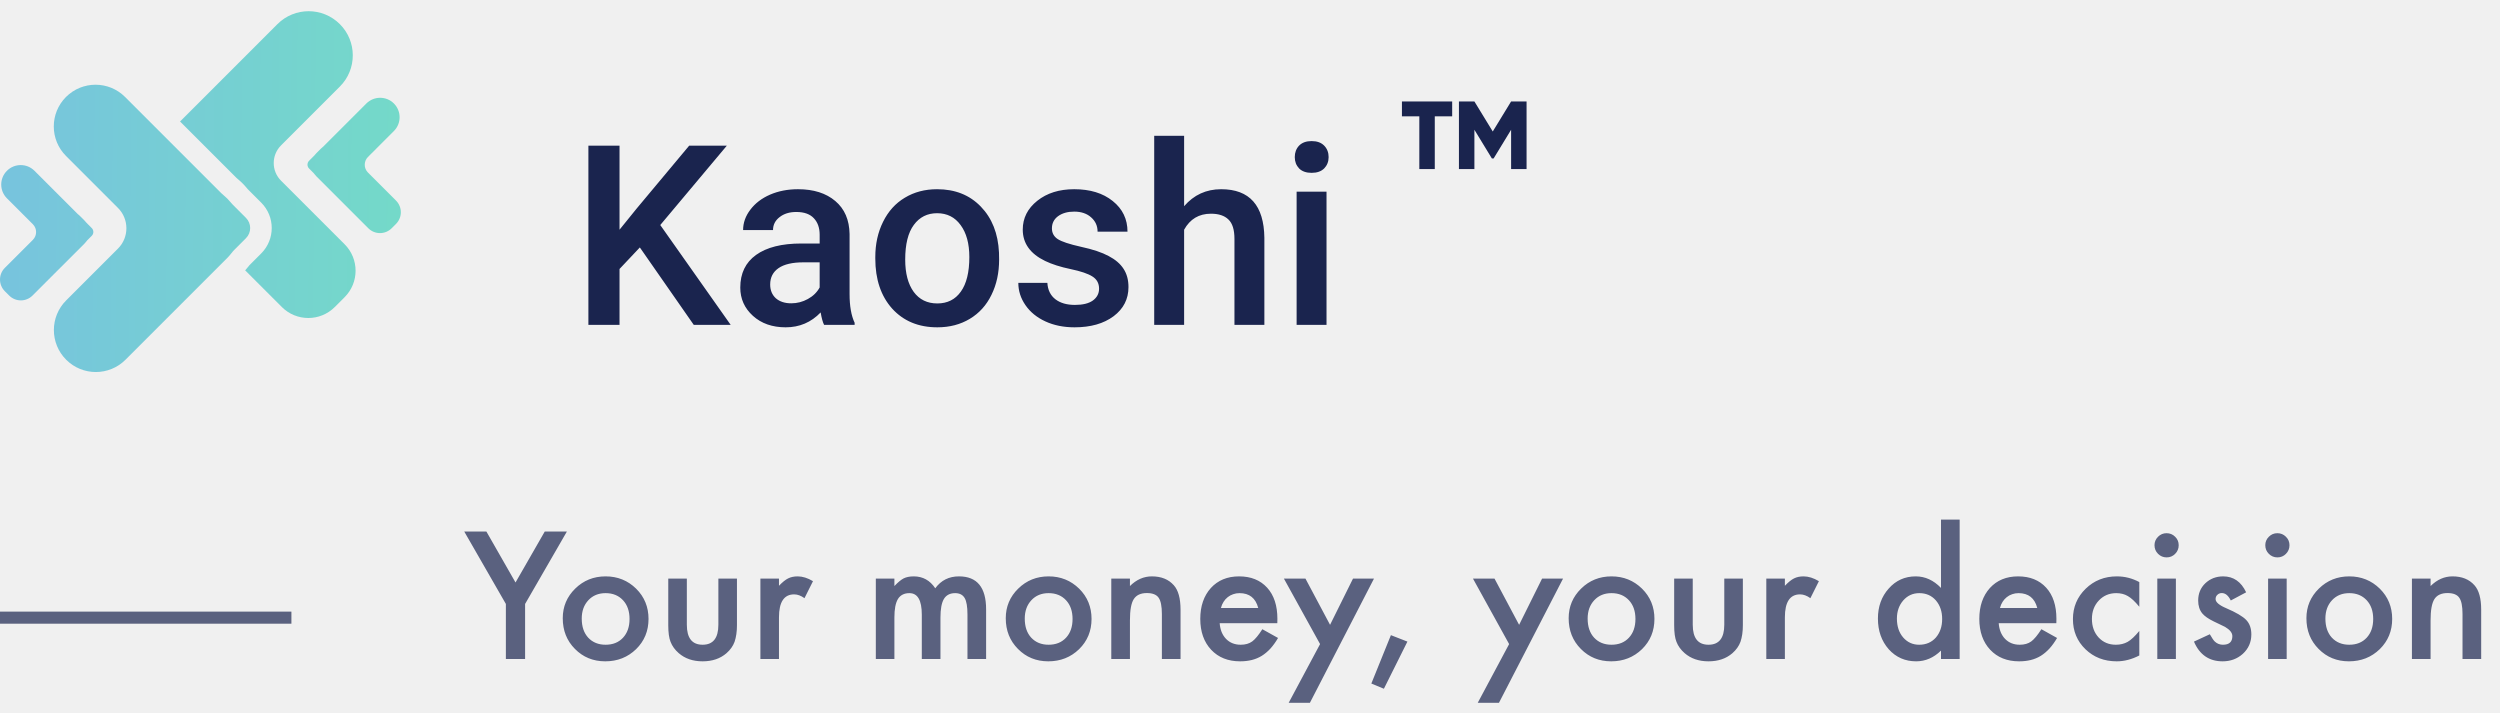
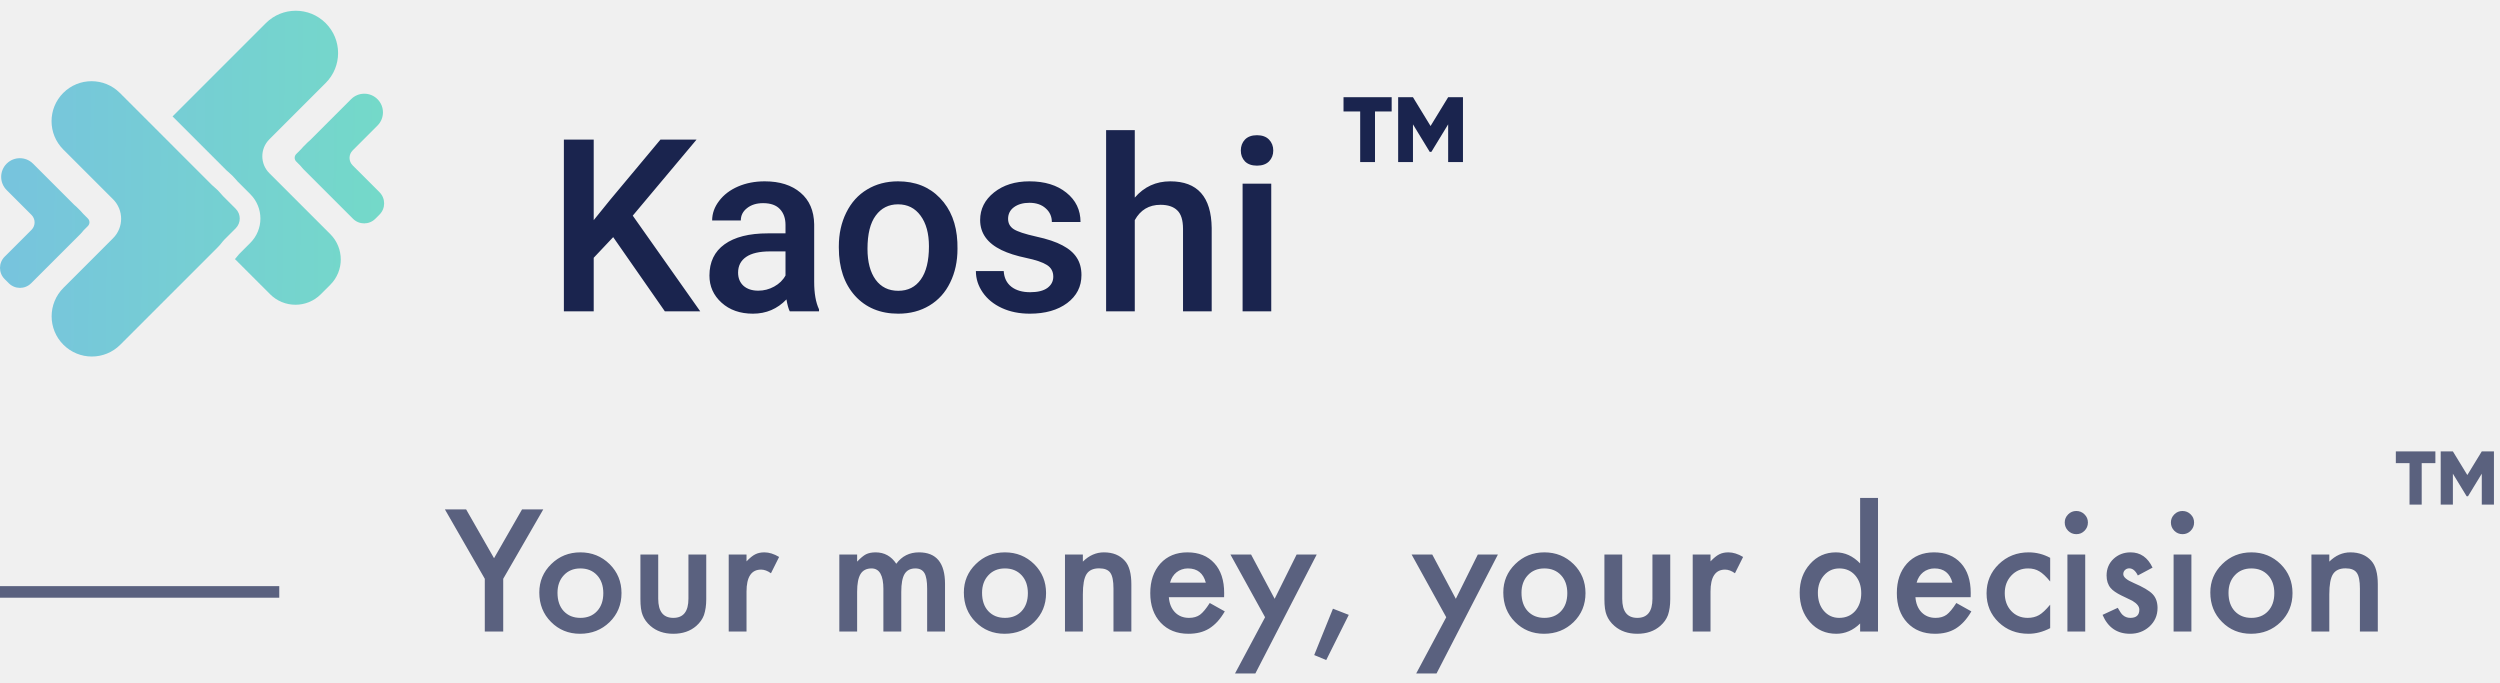
- <svg xmlns="http://www.w3.org/2000/svg" width="207" height="59" viewBox="0 0 207 59" fill="none">
+ <svg xmlns="http://www.w3.org/2000/svg" width="216" height="59" viewBox="0 0 216 59" fill="none">
  <g clip-path="url(#clip0)">
    <path d="M0.574 14.141C-0.056 14.77 -0.056 15.791 0.574 16.421L2.723 18.569C3.078 18.925 3.078 19.502 2.723 19.858L0.4 22.18C-0.133 22.714 -0.133 23.579 0.4 24.113L0.76 24.472C1.293 25.006 2.159 25.006 2.692 24.472L6.985 20.18C7.03 20.134 7.072 20.087 7.109 20.037C7.147 19.986 7.186 19.937 7.231 19.892L7.596 19.527C7.774 19.349 7.774 19.06 7.596 18.883L7.174 18.46C7.141 18.427 7.11 18.39 7.081 18.354C7.051 18.317 7.019 18.282 6.985 18.247L6.625 17.888C6.591 17.854 6.555 17.822 6.519 17.792C6.482 17.762 6.445 17.732 6.412 17.698L2.855 14.141C2.225 13.511 1.204 13.511 0.574 14.141Z" fill="url(#paint0_linear)" />
    <path d="M32.615 8.569C33.245 9.199 33.245 10.22 32.615 10.849L30.467 12.998C30.111 13.353 30.111 13.93 30.467 14.286L32.789 16.608C33.323 17.142 33.323 18.007 32.789 18.541L32.43 18.9C31.896 19.434 31.031 19.434 30.497 18.9L26.205 14.608C26.159 14.563 26.118 14.515 26.08 14.465C26.042 14.415 26.003 14.365 25.959 14.321L25.593 13.955C25.415 13.777 25.415 13.489 25.593 13.311L26.015 12.889C26.049 12.855 26.079 12.819 26.109 12.782C26.139 12.745 26.171 12.71 26.205 12.676L26.564 12.316C26.599 12.282 26.634 12.25 26.671 12.22C26.708 12.19 26.744 12.16 26.778 12.126L30.335 8.569C30.965 7.939 31.986 7.939 32.615 8.569Z" fill="url(#paint1_linear)" />
    <path fill-rule="evenodd" clip-rule="evenodd" d="M5.466 8.027C4.116 9.377 4.116 11.565 5.466 12.915L9.769 17.218C10.698 18.147 10.698 19.654 9.769 20.583L5.479 24.873C4.122 26.23 4.122 28.429 5.479 29.786C6.835 31.143 9.035 31.143 10.391 29.786L18.82 21.357C18.925 21.252 19.021 21.143 19.11 21.029C19.203 20.91 19.297 20.792 19.404 20.685L20.366 19.723C20.831 19.258 20.831 18.505 20.366 18.04L19.269 16.943C19.189 16.863 19.116 16.776 19.043 16.689C18.974 16.604 18.899 16.523 18.82 16.444C18.742 16.365 18.66 16.291 18.576 16.221C18.489 16.149 18.402 16.076 18.322 15.995L10.354 8.027C9.004 6.678 6.816 6.678 5.466 8.027Z" fill="url(#paint2_linear)" />
    <path d="M28.14 7.169C29.568 5.741 29.568 3.426 28.14 1.999C26.713 0.571 24.398 0.571 22.97 1.999L14.909 10.059L19.584 14.733C19.599 14.749 19.629 14.776 19.714 14.846C19.841 14.952 19.964 15.063 20.082 15.182C20.201 15.3 20.313 15.423 20.418 15.55C20.488 15.635 20.515 15.665 20.531 15.681L21.628 16.778C22.79 17.939 22.79 19.823 21.628 20.984L20.666 21.947C20.645 21.968 20.609 22.008 20.519 22.124C20.45 22.213 20.377 22.301 20.301 22.386L23.338 25.423C24.548 26.633 26.509 26.633 27.719 25.423L28.535 24.607C29.745 23.397 29.745 21.436 28.535 20.226L23.269 14.96C22.463 14.154 22.463 12.846 23.269 12.04L28.14 7.169Z" fill="url(#paint3_linear)" />
-     <path d="M52.979 20.488L51.297 22.271V26.898H48.719V12.059H51.297V19.02L52.724 17.257L57.066 12.059H60.184L54.67 18.633L60.5 26.898H57.443L52.979 20.488ZM68.235 26.898C68.126 26.687 68.031 26.344 67.95 25.869C67.162 26.691 66.197 27.102 65.055 27.102C63.948 27.102 63.044 26.786 62.345 26.154C61.645 25.522 61.295 24.741 61.295 23.81C61.295 22.635 61.73 21.734 62.599 21.109C63.476 20.477 64.726 20.162 66.35 20.162H67.868V19.438C67.868 18.867 67.709 18.412 67.389 18.072C67.07 17.726 66.584 17.552 65.932 17.552C65.368 17.552 64.906 17.695 64.546 17.981C64.186 18.259 64.006 18.616 64.006 19.051H61.529C61.529 18.446 61.73 17.882 62.131 17.359C62.531 16.829 63.075 16.415 63.761 16.116C64.454 15.817 65.225 15.667 66.075 15.667C67.365 15.667 68.395 15.993 69.163 16.645C69.93 17.291 70.324 18.201 70.345 19.377V24.35C70.345 25.342 70.484 26.134 70.763 26.725V26.898H68.235ZM65.514 25.114C66.003 25.114 66.462 24.996 66.89 24.758C67.325 24.52 67.651 24.201 67.868 23.8V21.721H66.533C65.616 21.721 64.926 21.881 64.464 22.2C64.002 22.519 63.771 22.971 63.771 23.555C63.771 24.031 63.928 24.411 64.24 24.697C64.559 24.975 64.984 25.114 65.514 25.114ZM72.475 21.283C72.475 20.202 72.689 19.231 73.117 18.368C73.545 17.498 74.146 16.832 74.921 16.37C75.695 15.902 76.585 15.667 77.591 15.667C79.079 15.667 80.285 16.146 81.209 17.104C82.14 18.062 82.642 19.333 82.717 20.916L82.727 21.497C82.727 22.584 82.517 23.555 82.095 24.411C81.681 25.267 81.083 25.93 80.302 26.399C79.527 26.867 78.63 27.102 77.611 27.102C76.055 27.102 74.809 26.585 73.871 25.553C72.94 24.513 72.475 23.131 72.475 21.405V21.283ZM74.951 21.497C74.951 22.631 75.186 23.521 75.654 24.167C76.123 24.805 76.775 25.125 77.611 25.125C78.447 25.125 79.096 24.799 79.558 24.146C80.027 23.494 80.261 22.54 80.261 21.283C80.261 20.168 80.02 19.285 79.537 18.633C79.062 17.981 78.413 17.654 77.591 17.654C76.782 17.654 76.14 17.977 75.665 18.623C75.189 19.261 74.951 20.219 74.951 21.497ZM91.003 23.902C91.003 23.46 90.819 23.124 90.452 22.893C90.092 22.662 89.491 22.458 88.648 22.281C87.806 22.105 87.103 21.881 86.539 21.609C85.302 21.011 84.684 20.145 84.684 19.01C84.684 18.059 85.085 17.264 85.887 16.625C86.688 15.986 87.707 15.667 88.944 15.667C90.262 15.667 91.325 15.993 92.134 16.645C92.949 17.298 93.357 18.144 93.357 19.183H90.88C90.88 18.707 90.704 18.314 90.35 18.001C89.997 17.682 89.528 17.522 88.944 17.522C88.4 17.522 87.956 17.648 87.609 17.899C87.269 18.15 87.099 18.487 87.099 18.908C87.099 19.288 87.259 19.584 87.578 19.795C87.898 20.005 88.543 20.219 89.515 20.437C90.486 20.647 91.247 20.902 91.798 21.201C92.355 21.493 92.766 21.846 93.031 22.261C93.302 22.675 93.438 23.178 93.438 23.769C93.438 24.761 93.027 25.566 92.205 26.185C91.383 26.796 90.306 27.102 88.975 27.102C88.071 27.102 87.266 26.939 86.559 26.613C85.853 26.287 85.302 25.838 84.908 25.267C84.514 24.697 84.317 24.082 84.317 23.423H86.722C86.756 24.007 86.977 24.459 87.385 24.778C87.792 25.091 88.332 25.247 89.005 25.247C89.657 25.247 90.153 25.125 90.493 24.88C90.833 24.629 91.003 24.303 91.003 23.902ZM98.045 17.073C98.853 16.136 99.876 15.667 101.112 15.667C103.463 15.667 104.656 17.009 104.69 19.693V26.898H102.213V19.784C102.213 19.023 102.047 18.487 101.714 18.174C101.388 17.855 100.905 17.695 100.267 17.695C99.275 17.695 98.534 18.137 98.045 19.02V26.898H95.568V11.244H98.045V17.073ZM109.836 26.898H107.36V15.871H109.836V26.898ZM107.207 13.007C107.207 12.627 107.326 12.311 107.564 12.059C107.808 11.808 108.155 11.682 108.603 11.682C109.052 11.682 109.398 11.808 109.643 12.059C109.887 12.311 110.01 12.627 110.01 13.007C110.01 13.381 109.887 13.693 109.643 13.945C109.398 14.189 109.052 14.312 108.603 14.312C108.155 14.312 107.808 14.189 107.564 13.945C107.326 13.693 107.207 13.381 107.207 13.007Z" fill="#1A244E" />
+     <path d="M52.979 20.488L51.297 22.271V26.898H48.719V12.059H51.297V19.02L52.724 17.257L57.065 12.059H60.184L54.67 18.633L60.5 26.898H57.443L52.979 20.488ZM68.235 26.898C68.126 26.687 68.031 26.344 67.95 25.869C67.162 26.691 66.197 27.102 65.055 27.102C63.948 27.102 63.044 26.786 62.345 26.154C61.645 25.522 61.295 24.741 61.295 23.81C61.295 22.635 61.73 21.734 62.599 21.109C63.476 20.477 64.726 20.162 66.35 20.162H67.868V19.438C67.868 18.867 67.709 18.412 67.389 18.072C67.07 17.726 66.584 17.552 65.932 17.552C65.368 17.552 64.906 17.695 64.546 17.981C64.186 18.259 64.006 18.616 64.006 19.051H61.529C61.529 18.446 61.73 17.882 62.131 17.359C62.531 16.829 63.075 16.415 63.761 16.116C64.454 15.817 65.225 15.667 66.075 15.667C67.365 15.667 68.395 15.993 69.162 16.645C69.93 17.291 70.324 18.201 70.345 19.377V24.35C70.345 25.342 70.484 26.134 70.763 26.725V26.898H68.235ZM65.514 25.114C66.003 25.114 66.462 24.996 66.89 24.758C67.325 24.52 67.651 24.201 67.868 23.8V21.721H66.533C65.616 21.721 64.926 21.881 64.464 22.2C64.002 22.519 63.771 22.971 63.771 23.555C63.771 24.031 63.928 24.411 64.24 24.697C64.559 24.975 64.984 25.114 65.514 25.114ZM72.475 21.283C72.475 20.202 72.689 19.231 73.117 18.368C73.545 17.498 74.146 16.832 74.921 16.37C75.695 15.902 76.585 15.667 77.591 15.667C79.079 15.667 80.285 16.146 81.209 17.104C82.14 18.062 82.642 19.333 82.717 20.916L82.727 21.497C82.727 22.584 82.517 23.555 82.095 24.411C81.681 25.267 81.083 25.93 80.302 26.399C79.527 26.867 78.63 27.102 77.611 27.102C76.055 27.102 74.809 26.585 73.871 25.553C72.94 24.513 72.475 23.131 72.475 21.405V21.283ZM74.951 21.497C74.951 22.631 75.186 23.521 75.654 24.167C76.123 24.805 76.775 25.125 77.611 25.125C78.447 25.125 79.096 24.799 79.558 24.146C80.027 23.494 80.261 22.54 80.261 21.283C80.261 20.168 80.02 19.285 79.537 18.633C79.062 17.981 78.413 17.654 77.591 17.654C76.782 17.654 76.14 17.977 75.665 18.623C75.189 19.261 74.951 20.219 74.951 21.497ZM91.003 23.902C91.003 23.46 90.819 23.124 90.452 22.893C90.092 22.662 89.491 22.458 88.648 22.281C87.806 22.105 87.103 21.881 86.539 21.609C85.302 21.011 84.684 20.145 84.684 19.01C84.684 18.059 85.085 17.264 85.886 16.625C86.688 15.986 87.707 15.667 88.944 15.667C90.262 15.667 91.325 15.993 92.134 16.645C92.949 17.298 93.357 18.144 93.357 19.183H90.88C90.88 18.707 90.704 18.314 90.35 18.001C89.997 17.682 89.528 17.522 88.944 17.522C88.4 17.522 87.956 17.648 87.609 17.899C87.269 18.15 87.099 18.487 87.099 18.908C87.099 19.288 87.259 19.584 87.578 19.795C87.898 20.005 88.543 20.219 89.515 20.437C90.486 20.647 91.247 20.902 91.798 21.201C92.355 21.493 92.766 21.846 93.031 22.261C93.302 22.675 93.438 23.178 93.438 23.769C93.438 24.761 93.027 25.566 92.205 26.185C91.383 26.796 90.306 27.102 88.975 27.102C88.071 27.102 87.266 26.939 86.559 26.613C85.853 26.287 85.302 25.838 84.908 25.267C84.514 24.697 84.317 24.082 84.317 23.423H86.722C86.756 24.007 86.977 24.459 87.385 24.778C87.792 25.091 88.332 25.247 89.005 25.247C89.657 25.247 90.153 25.125 90.493 24.88C90.833 24.629 91.003 24.303 91.003 23.902ZM98.045 17.073C98.853 16.136 99.876 15.667 101.112 15.667C103.463 15.667 104.656 17.009 104.69 19.693V26.898H102.213V19.784C102.213 19.023 102.047 18.487 101.714 18.174C101.388 17.855 100.905 17.695 100.267 17.695C99.275 17.695 98.534 18.137 98.045 19.02V26.898H95.568V11.244H98.045V17.073ZM109.836 26.898H107.36V15.871H109.836V26.898ZM107.207 13.007C107.207 12.627 107.326 12.311 107.564 12.059C107.808 11.808 108.155 11.682 108.603 11.682C109.052 11.682 109.398 11.808 109.643 12.059C109.887 12.311 110.01 12.627 110.01 13.007C110.01 13.381 109.887 13.693 109.643 13.945C109.398 14.189 109.052 14.312 108.603 14.312C108.155 14.312 107.808 14.189 107.564 13.945C107.326 13.693 107.207 13.381 107.207 13.007Z" fill="#1A244E" />
    <path opacity="0.7" d="M41.886 50.007L38.44 44.012H40.273L42.685 48.23L45.105 44.012H46.938L43.478 50.007V54.567H41.886V50.007ZM46.596 51.19C46.596 50.228 46.94 49.41 47.628 48.736C48.316 48.061 49.155 47.724 50.144 47.724C51.137 47.724 51.98 48.064 52.673 48.743C53.356 49.422 53.698 50.256 53.698 51.245C53.698 52.243 53.354 53.079 52.666 53.753C51.973 54.423 51.123 54.758 50.116 54.758C49.118 54.758 48.282 54.416 47.607 53.733C46.933 53.058 46.596 52.211 46.596 51.19ZM48.168 51.217C48.168 51.883 48.346 52.409 48.701 52.796C49.066 53.188 49.547 53.384 50.144 53.384C50.745 53.384 51.226 53.191 51.586 52.803C51.946 52.416 52.126 51.899 52.126 51.251C52.126 50.604 51.946 50.087 51.586 49.7C51.221 49.308 50.741 49.112 50.144 49.112C49.556 49.112 49.079 49.308 48.715 49.7C48.35 50.092 48.168 50.597 48.168 51.217ZM56.87 47.909V51.73C56.87 52.833 57.305 53.384 58.176 53.384C59.046 53.384 59.481 52.833 59.481 51.73V47.909H61.02V51.764C61.02 52.297 60.953 52.758 60.821 53.145C60.694 53.491 60.473 53.803 60.158 54.081C59.639 54.533 58.978 54.758 58.176 54.758C57.378 54.758 56.72 54.533 56.2 54.081C55.881 53.803 55.656 53.491 55.523 53.145C55.396 52.835 55.332 52.375 55.332 51.764V47.909H56.87ZM62.961 47.909H64.499V48.503C64.782 48.207 65.032 48.004 65.251 47.895C65.474 47.781 65.739 47.724 66.044 47.724C66.45 47.724 66.873 47.856 67.315 48.121L66.611 49.529C66.32 49.319 66.035 49.214 65.757 49.214C64.918 49.214 64.499 49.848 64.499 51.115V54.567H62.961V47.909ZM72.518 47.909H74.056V48.524C74.352 48.214 74.605 48.004 74.814 47.895C75.038 47.781 75.318 47.724 75.655 47.724C76.407 47.724 77.002 48.052 77.439 48.709C77.922 48.052 78.576 47.724 79.401 47.724C80.901 47.724 81.65 48.633 81.65 50.452V54.567H80.106V50.869C80.106 50.231 80.028 49.779 79.873 49.515C79.713 49.246 79.451 49.112 79.087 49.112C78.663 49.112 78.353 49.271 78.157 49.59C77.966 49.909 77.87 50.422 77.87 51.128V54.567H76.325V50.889C76.325 49.704 75.983 49.112 75.3 49.112C74.867 49.112 74.55 49.274 74.35 49.597C74.154 49.921 74.056 50.431 74.056 51.128V54.567H72.518V47.909ZM83.277 51.19C83.277 50.228 83.621 49.41 84.31 48.736C84.998 48.061 85.836 47.724 86.825 47.724C87.819 47.724 88.662 48.064 89.355 48.743C90.038 49.422 90.38 50.256 90.38 51.245C90.38 52.243 90.036 53.079 89.348 53.753C88.655 54.423 87.805 54.758 86.798 54.758C85.8 54.758 84.963 54.416 84.289 53.733C83.615 53.058 83.277 52.211 83.277 51.19ZM84.85 51.217C84.85 51.883 85.027 52.409 85.383 52.796C85.747 53.188 86.228 53.384 86.825 53.384C87.427 53.384 87.908 53.191 88.268 52.803C88.628 52.416 88.808 51.899 88.808 51.251C88.808 50.604 88.628 50.087 88.268 49.7C87.903 49.308 87.422 49.112 86.825 49.112C86.237 49.112 85.761 49.308 85.397 49.7C85.032 50.092 84.85 50.597 84.85 51.217ZM92.014 47.909H93.559V48.524C94.096 47.991 94.703 47.724 95.377 47.724C96.152 47.724 96.755 47.968 97.189 48.456C97.562 48.87 97.749 49.547 97.749 50.486V54.567H96.204V50.848C96.204 50.192 96.113 49.738 95.931 49.488C95.753 49.233 95.429 49.105 94.96 49.105C94.45 49.105 94.087 49.274 93.873 49.611C93.663 49.944 93.559 50.525 93.559 51.354V54.567H92.014V47.909ZM105.761 51.6H100.989C101.03 52.147 101.208 52.582 101.522 52.906C101.837 53.225 102.24 53.384 102.732 53.384C103.115 53.384 103.432 53.293 103.683 53.111C103.929 52.928 104.209 52.591 104.523 52.099L105.822 52.824C105.622 53.166 105.41 53.459 105.187 53.706C104.963 53.947 104.724 54.148 104.469 54.307C104.214 54.462 103.938 54.576 103.642 54.649C103.345 54.722 103.024 54.758 102.678 54.758C101.684 54.758 100.887 54.439 100.285 53.801C99.684 53.159 99.383 52.306 99.383 51.245C99.383 50.192 99.674 49.34 100.258 48.688C100.846 48.045 101.625 47.724 102.596 47.724C103.576 47.724 104.35 48.036 104.92 48.661C105.485 49.28 105.768 50.139 105.768 51.238L105.761 51.6ZM104.182 50.342C103.967 49.522 103.45 49.112 102.63 49.112C102.443 49.112 102.268 49.141 102.104 49.201C101.939 49.255 101.789 49.337 101.652 49.447C101.52 49.552 101.406 49.679 101.311 49.83C101.215 49.98 101.142 50.151 101.092 50.342H104.182ZM109.302 53.33L106.308 47.909H108.092L110.129 51.737L112.029 47.909H113.766L108.461 58.19H106.704L109.302 53.33ZM115.167 52.591L116.534 53.124L114.586 57.028L113.547 56.597L115.167 52.591ZM124.956 53.33L121.962 47.909H123.746L125.783 51.737L127.684 47.909H129.42L124.115 58.19H122.358L124.956 53.33ZM129.885 51.19C129.885 50.228 130.229 49.41 130.917 48.736C131.605 48.061 132.444 47.724 133.433 47.724C134.426 47.724 135.269 48.064 135.962 48.743C136.646 49.422 136.987 50.256 136.987 51.245C136.987 52.243 136.643 53.079 135.955 53.753C135.262 54.423 134.412 54.758 133.405 54.758C132.407 54.758 131.571 54.416 130.896 53.733C130.222 53.058 129.885 52.211 129.885 51.19ZM131.457 51.217C131.457 51.883 131.635 52.409 131.99 52.796C132.355 53.188 132.836 53.384 133.433 53.384C134.034 53.384 134.515 53.191 134.875 52.803C135.235 52.416 135.415 51.899 135.415 51.251C135.415 50.604 135.235 50.087 134.875 49.7C134.51 49.308 134.03 49.112 133.433 49.112C132.845 49.112 132.368 49.308 132.004 49.7C131.639 50.092 131.457 50.597 131.457 51.217ZM140.159 47.909V51.73C140.159 52.833 140.594 53.384 141.465 53.384C142.335 53.384 142.771 52.833 142.771 51.73V47.909H144.309V51.764C144.309 52.297 144.243 52.758 144.11 53.145C143.983 53.491 143.762 53.803 143.447 54.081C142.928 54.533 142.267 54.758 141.465 54.758C140.667 54.758 140.009 54.533 139.489 54.081C139.17 53.803 138.945 53.491 138.812 53.145C138.685 52.835 138.621 52.375 138.621 51.764V47.909H140.159ZM146.25 47.909H147.788V48.503C148.071 48.207 148.321 48.004 148.54 47.895C148.763 47.781 149.028 47.724 149.333 47.724C149.739 47.724 150.162 47.856 150.604 48.121L149.9 49.529C149.609 49.319 149.324 49.214 149.046 49.214C148.207 49.214 147.788 49.848 147.788 51.115V54.567H146.25V47.909ZM160.715 43.021H162.26V54.567H160.715V53.87C160.109 54.462 159.423 54.758 158.657 54.758C157.746 54.758 156.989 54.426 156.388 53.76C155.791 53.081 155.492 52.233 155.492 51.217C155.492 50.224 155.791 49.394 156.388 48.729C156.98 48.059 157.725 47.724 158.623 47.724C159.402 47.724 160.1 48.043 160.715 48.681V43.021ZM157.064 51.217C157.064 51.855 157.235 52.375 157.577 52.776C157.928 53.181 158.37 53.384 158.903 53.384C159.473 53.384 159.933 53.188 160.284 52.796C160.635 52.391 160.811 51.876 160.811 51.251C160.811 50.627 160.635 50.112 160.284 49.706C159.933 49.31 159.478 49.112 158.917 49.112C158.388 49.112 157.946 49.312 157.591 49.713C157.24 50.119 157.064 50.62 157.064 51.217ZM170.265 51.6H165.493C165.534 52.147 165.712 52.582 166.026 52.906C166.341 53.225 166.744 53.384 167.236 53.384C167.619 53.384 167.936 53.293 168.187 53.111C168.433 52.928 168.713 52.591 169.027 52.099L170.326 52.824C170.126 53.166 169.914 53.459 169.69 53.706C169.467 53.947 169.228 54.148 168.973 54.307C168.717 54.462 168.442 54.576 168.146 54.649C167.849 54.722 167.528 54.758 167.182 54.758C166.188 54.758 165.391 54.439 164.789 53.801C164.188 53.159 163.887 52.306 163.887 51.245C163.887 50.192 164.178 49.34 164.762 48.688C165.35 48.045 166.129 47.724 167.1 47.724C168.079 47.724 168.854 48.036 169.424 48.661C169.989 49.28 170.271 50.139 170.271 51.238L170.265 51.6ZM168.686 50.342C168.471 49.522 167.954 49.112 167.134 49.112C166.947 49.112 166.771 49.141 166.607 49.201C166.443 49.255 166.293 49.337 166.156 49.447C166.024 49.552 165.91 49.679 165.814 49.83C165.719 49.98 165.646 50.151 165.596 50.342H168.686ZM177.135 48.196V50.24C176.784 49.811 176.469 49.517 176.191 49.358C175.918 49.194 175.597 49.112 175.228 49.112C174.649 49.112 174.168 49.315 173.785 49.72C173.402 50.126 173.211 50.634 173.211 51.245C173.211 51.869 173.396 52.382 173.765 52.783C174.138 53.184 174.615 53.384 175.193 53.384C175.562 53.384 175.888 53.304 176.171 53.145C176.444 52.99 176.766 52.689 177.135 52.243V54.273C176.51 54.596 175.886 54.758 175.262 54.758C174.232 54.758 173.37 54.426 172.678 53.76C171.985 53.09 171.639 52.259 171.639 51.265C171.639 50.272 171.99 49.433 172.691 48.749C173.393 48.066 174.255 47.724 175.275 47.724C175.932 47.724 176.551 47.881 177.135 48.196ZM180.163 47.909V54.567H178.625V47.909H180.163ZM178.393 45.14C178.393 44.871 178.491 44.639 178.687 44.443C178.882 44.247 179.117 44.149 179.391 44.149C179.669 44.149 179.906 44.247 180.102 44.443C180.298 44.634 180.396 44.869 180.396 45.147C180.396 45.425 180.298 45.662 180.102 45.858C179.91 46.054 179.675 46.152 179.397 46.152C179.119 46.152 178.882 46.054 178.687 45.858C178.491 45.662 178.393 45.423 178.393 45.14ZM185.98 49.043L184.709 49.72C184.508 49.31 184.26 49.105 183.964 49.105C183.823 49.105 183.702 49.153 183.602 49.248C183.501 49.34 183.451 49.458 183.451 49.604C183.451 49.859 183.747 50.112 184.34 50.363C185.156 50.714 185.705 51.037 185.987 51.334C186.27 51.63 186.411 52.028 186.411 52.53C186.411 53.172 186.174 53.71 185.7 54.143C185.24 54.553 184.684 54.758 184.032 54.758C182.916 54.758 182.125 54.214 181.66 53.124L182.973 52.516C183.155 52.835 183.294 53.038 183.39 53.124C183.576 53.298 183.8 53.384 184.06 53.384C184.579 53.384 184.839 53.147 184.839 52.673C184.839 52.4 184.638 52.145 184.237 51.908C184.082 51.83 183.927 51.755 183.772 51.682C183.618 51.609 183.46 51.534 183.301 51.456C182.854 51.238 182.54 51.019 182.357 50.8C182.125 50.522 182.009 50.164 182.009 49.727C182.009 49.148 182.207 48.67 182.604 48.291C183.009 47.913 183.501 47.724 184.08 47.724C184.932 47.724 185.566 48.164 185.98 49.043ZM189.337 47.909V54.567H187.799V47.909H189.337ZM187.566 45.14C187.566 44.871 187.664 44.639 187.86 44.443C188.056 44.247 188.291 44.149 188.564 44.149C188.842 44.149 189.079 44.247 189.275 44.443C189.471 44.634 189.569 44.869 189.569 45.147C189.569 45.425 189.471 45.662 189.275 45.858C189.084 46.054 188.849 46.152 188.571 46.152C188.293 46.152 188.056 46.054 187.86 45.858C187.664 45.662 187.566 45.423 187.566 45.14ZM190.971 51.19C190.971 50.228 191.315 49.41 192.003 48.736C192.691 48.061 193.53 47.724 194.519 47.724C195.512 47.724 196.355 48.064 197.048 48.743C197.731 49.422 198.073 50.256 198.073 51.245C198.073 52.243 197.729 53.079 197.041 53.753C196.348 54.423 195.498 54.758 194.491 54.758C193.493 54.758 192.657 54.416 191.982 53.733C191.308 53.058 190.971 52.211 190.971 51.19ZM192.543 51.217C192.543 51.883 192.721 52.409 193.076 52.796C193.441 53.188 193.922 53.384 194.519 53.384C195.12 53.384 195.601 53.191 195.961 52.803C196.321 52.416 196.501 51.899 196.501 51.251C196.501 50.604 196.321 50.087 195.961 49.7C195.596 49.308 195.116 49.112 194.519 49.112C193.931 49.112 193.454 49.308 193.09 49.7C192.725 50.092 192.543 50.597 192.543 51.217ZM199.707 47.909H201.252V48.524C201.79 47.991 202.396 47.724 203.07 47.724C203.845 47.724 204.449 47.968 204.882 48.456C205.256 48.87 205.442 49.547 205.442 50.486V54.567H203.897V50.848C203.897 50.192 203.806 49.738 203.624 49.488C203.446 49.233 203.123 49.105 202.653 49.105C202.143 49.105 201.781 49.274 201.566 49.611C201.357 49.944 201.252 50.525 201.252 51.354V54.567H199.707V47.909Z" fill="#1A244E" />
    <path opacity="0.7" d="M0 51.142H24.129" stroke="#1A244E" />
    <path d="M120.24 8.4H116.08V9.632H117.52V14H118.8V9.632H120.24V8.4ZM126.4 8.4H125.12L123.6 10.888L122.08 8.4H120.8V14H122.08V10.744L123.528 13.12H123.672L125.12 10.744V14H126.4V8.4Z" fill="#1A244E" />
  </g>
+   <path d="M210.417 39H207V40.012H208.183V43.6H209.234V40.012H210.417V39ZM215.477 39H214.426L213.177 41.044L211.929 39H210.877V43.6H211.929V40.925L213.118 42.877H213.236L214.426 40.925V43.6H215.477V39Z" fill="#1A244E" fill-opacity="0.7" />
  <defs>
    <linearGradient id="paint0_linear" x1="0.95" y1="13.232" x2="34.41" y2="13.589" gradientUnits="userSpaceOnUse">
      <stop stop-color="#77C4DD" />
      <stop offset="1" stop-color="#74DAC8" />
    </linearGradient>
    <linearGradient id="paint1_linear" x1="0.95" y1="13.231" x2="34.41" y2="13.589" gradientUnits="userSpaceOnUse">
      <stop stop-color="#77C4DD" />
      <stop offset="1" stop-color="#74DAC8" />
    </linearGradient>
    <linearGradient id="paint2_linear" x1="0.95" y1="13.232" x2="34.41" y2="13.589" gradientUnits="userSpaceOnUse">
      <stop stop-color="#77C4DD" />
      <stop offset="1" stop-color="#74DAC8" />
    </linearGradient>
    <linearGradient id="paint3_linear" x1="0.95" y1="13.232" x2="34.41" y2="13.589" gradientUnits="userSpaceOnUse">
      <stop stop-color="#77C4DD" />
      <stop offset="1" stop-color="#74DAC8" />
    </linearGradient>
    <clipPath id="clip0">
      <rect width="207" height="59" fill="white" />
    </clipPath>
  </defs>
</svg>
